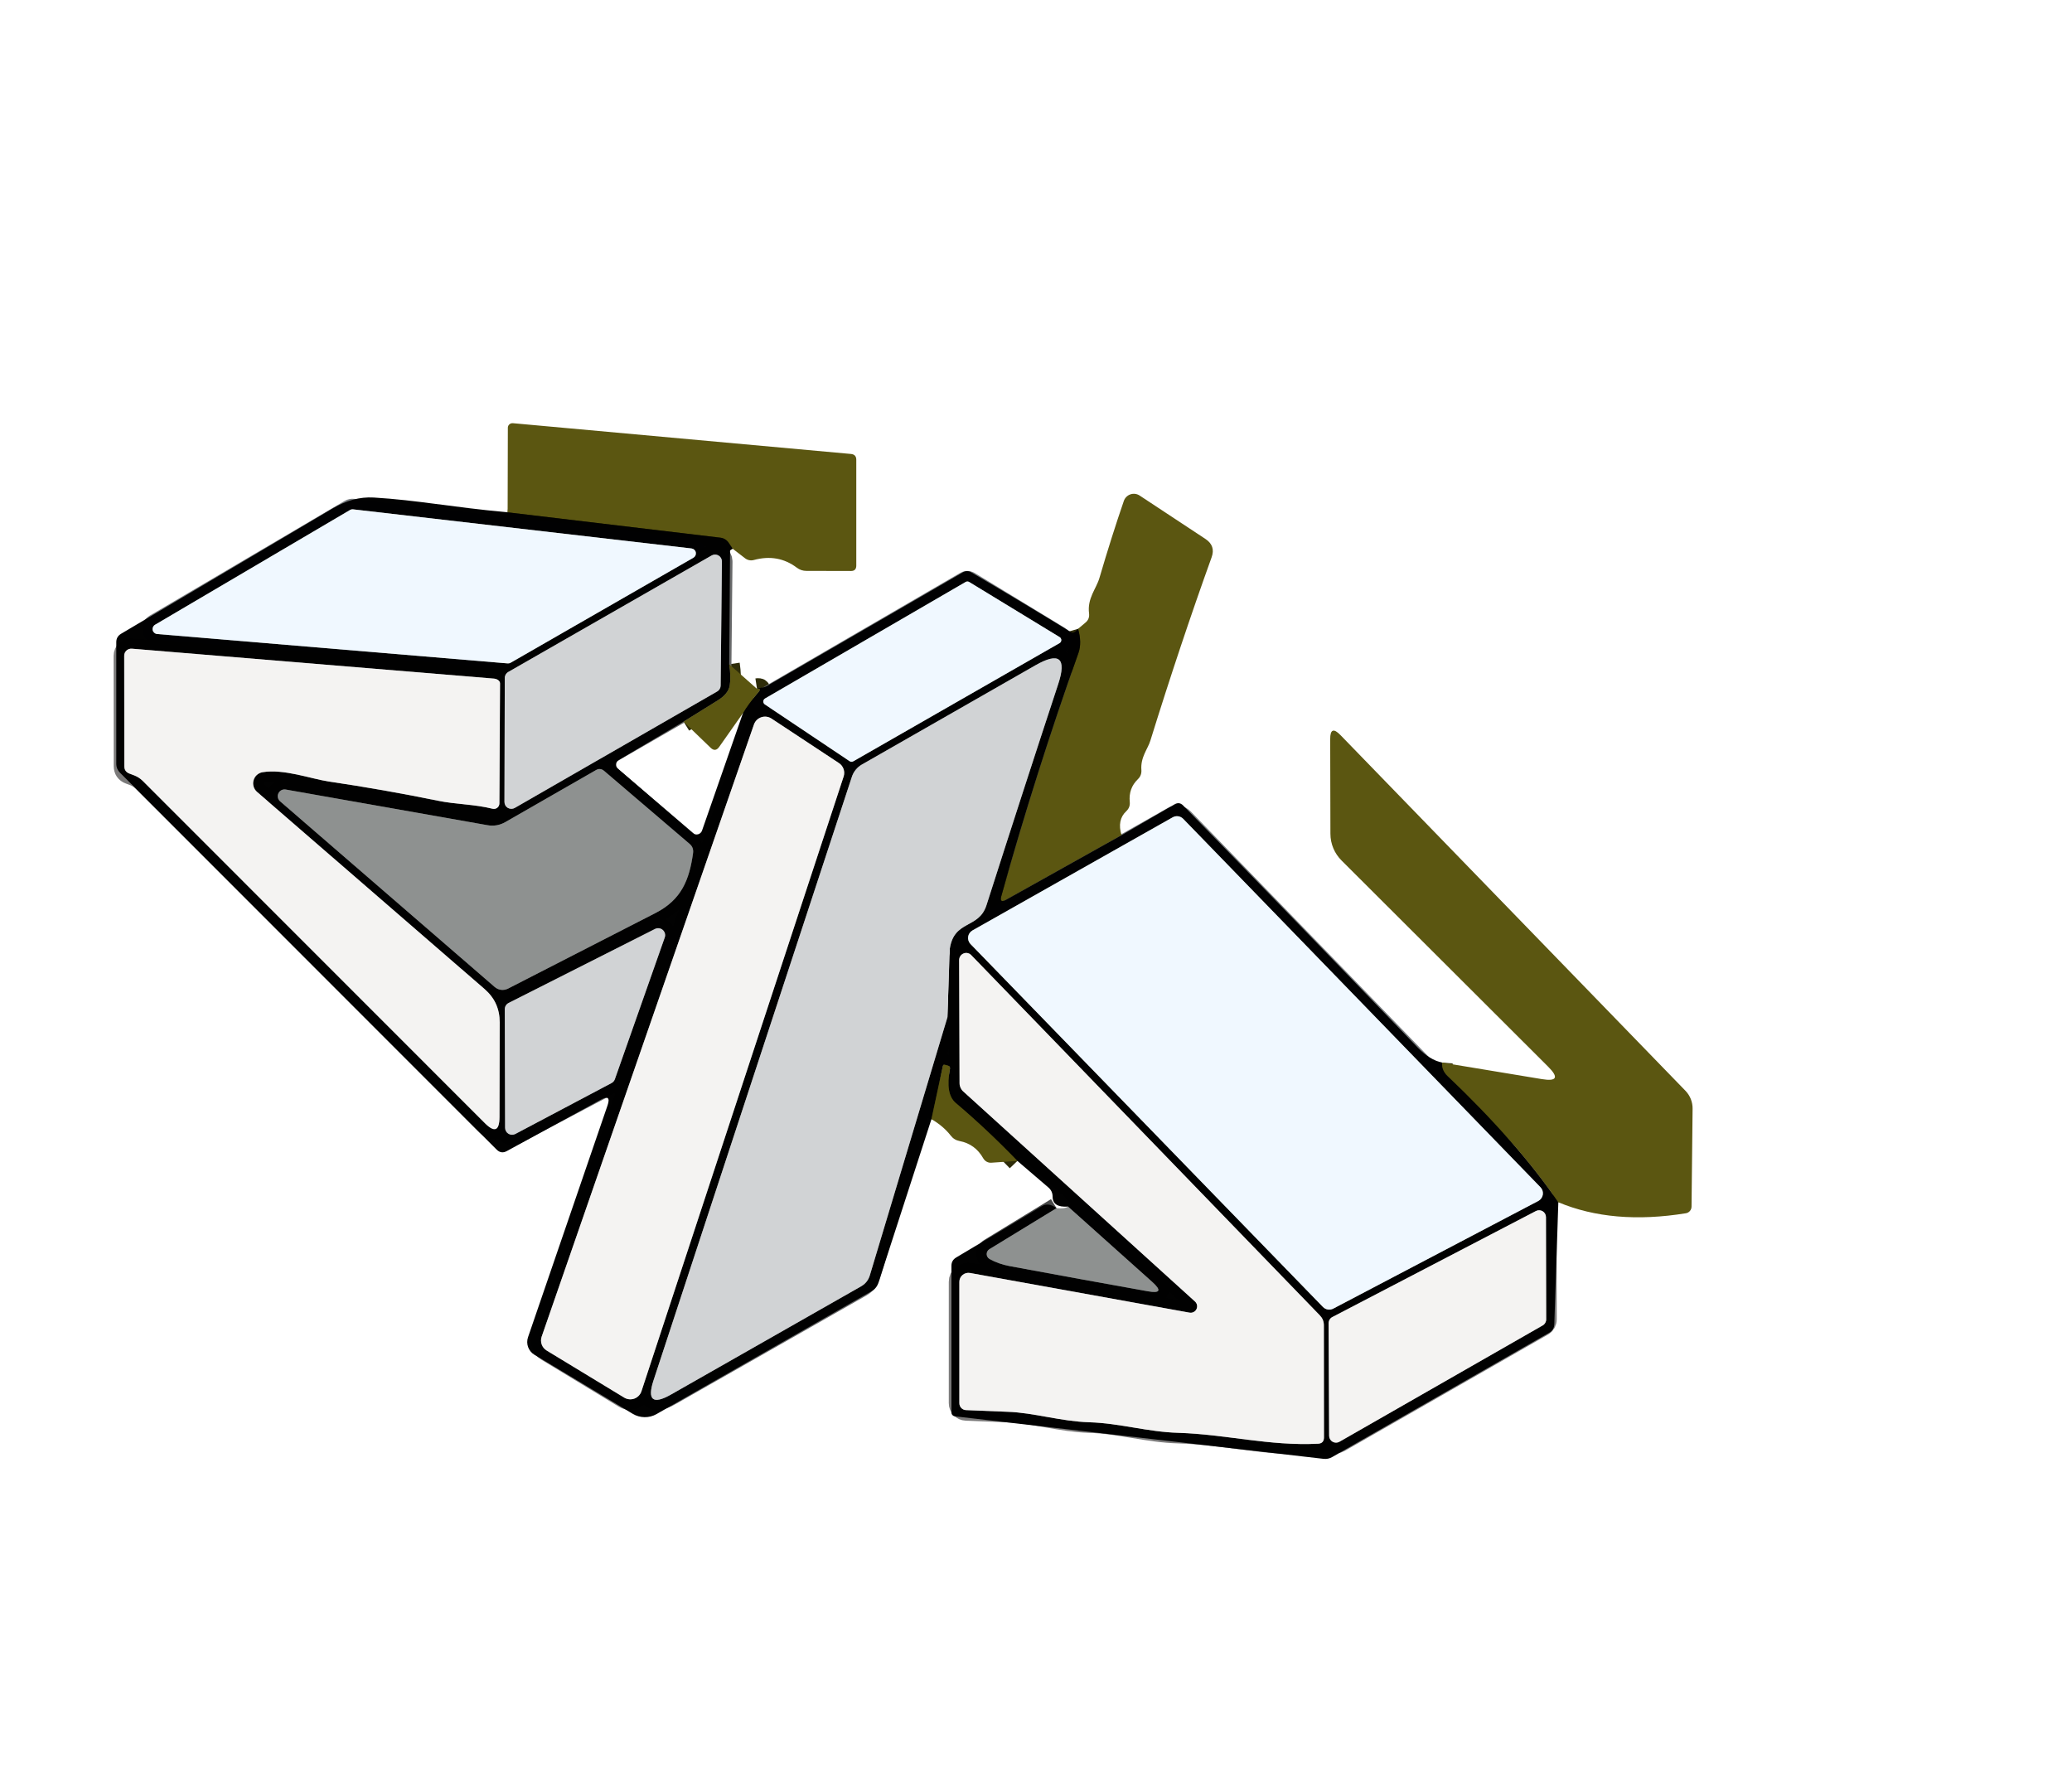
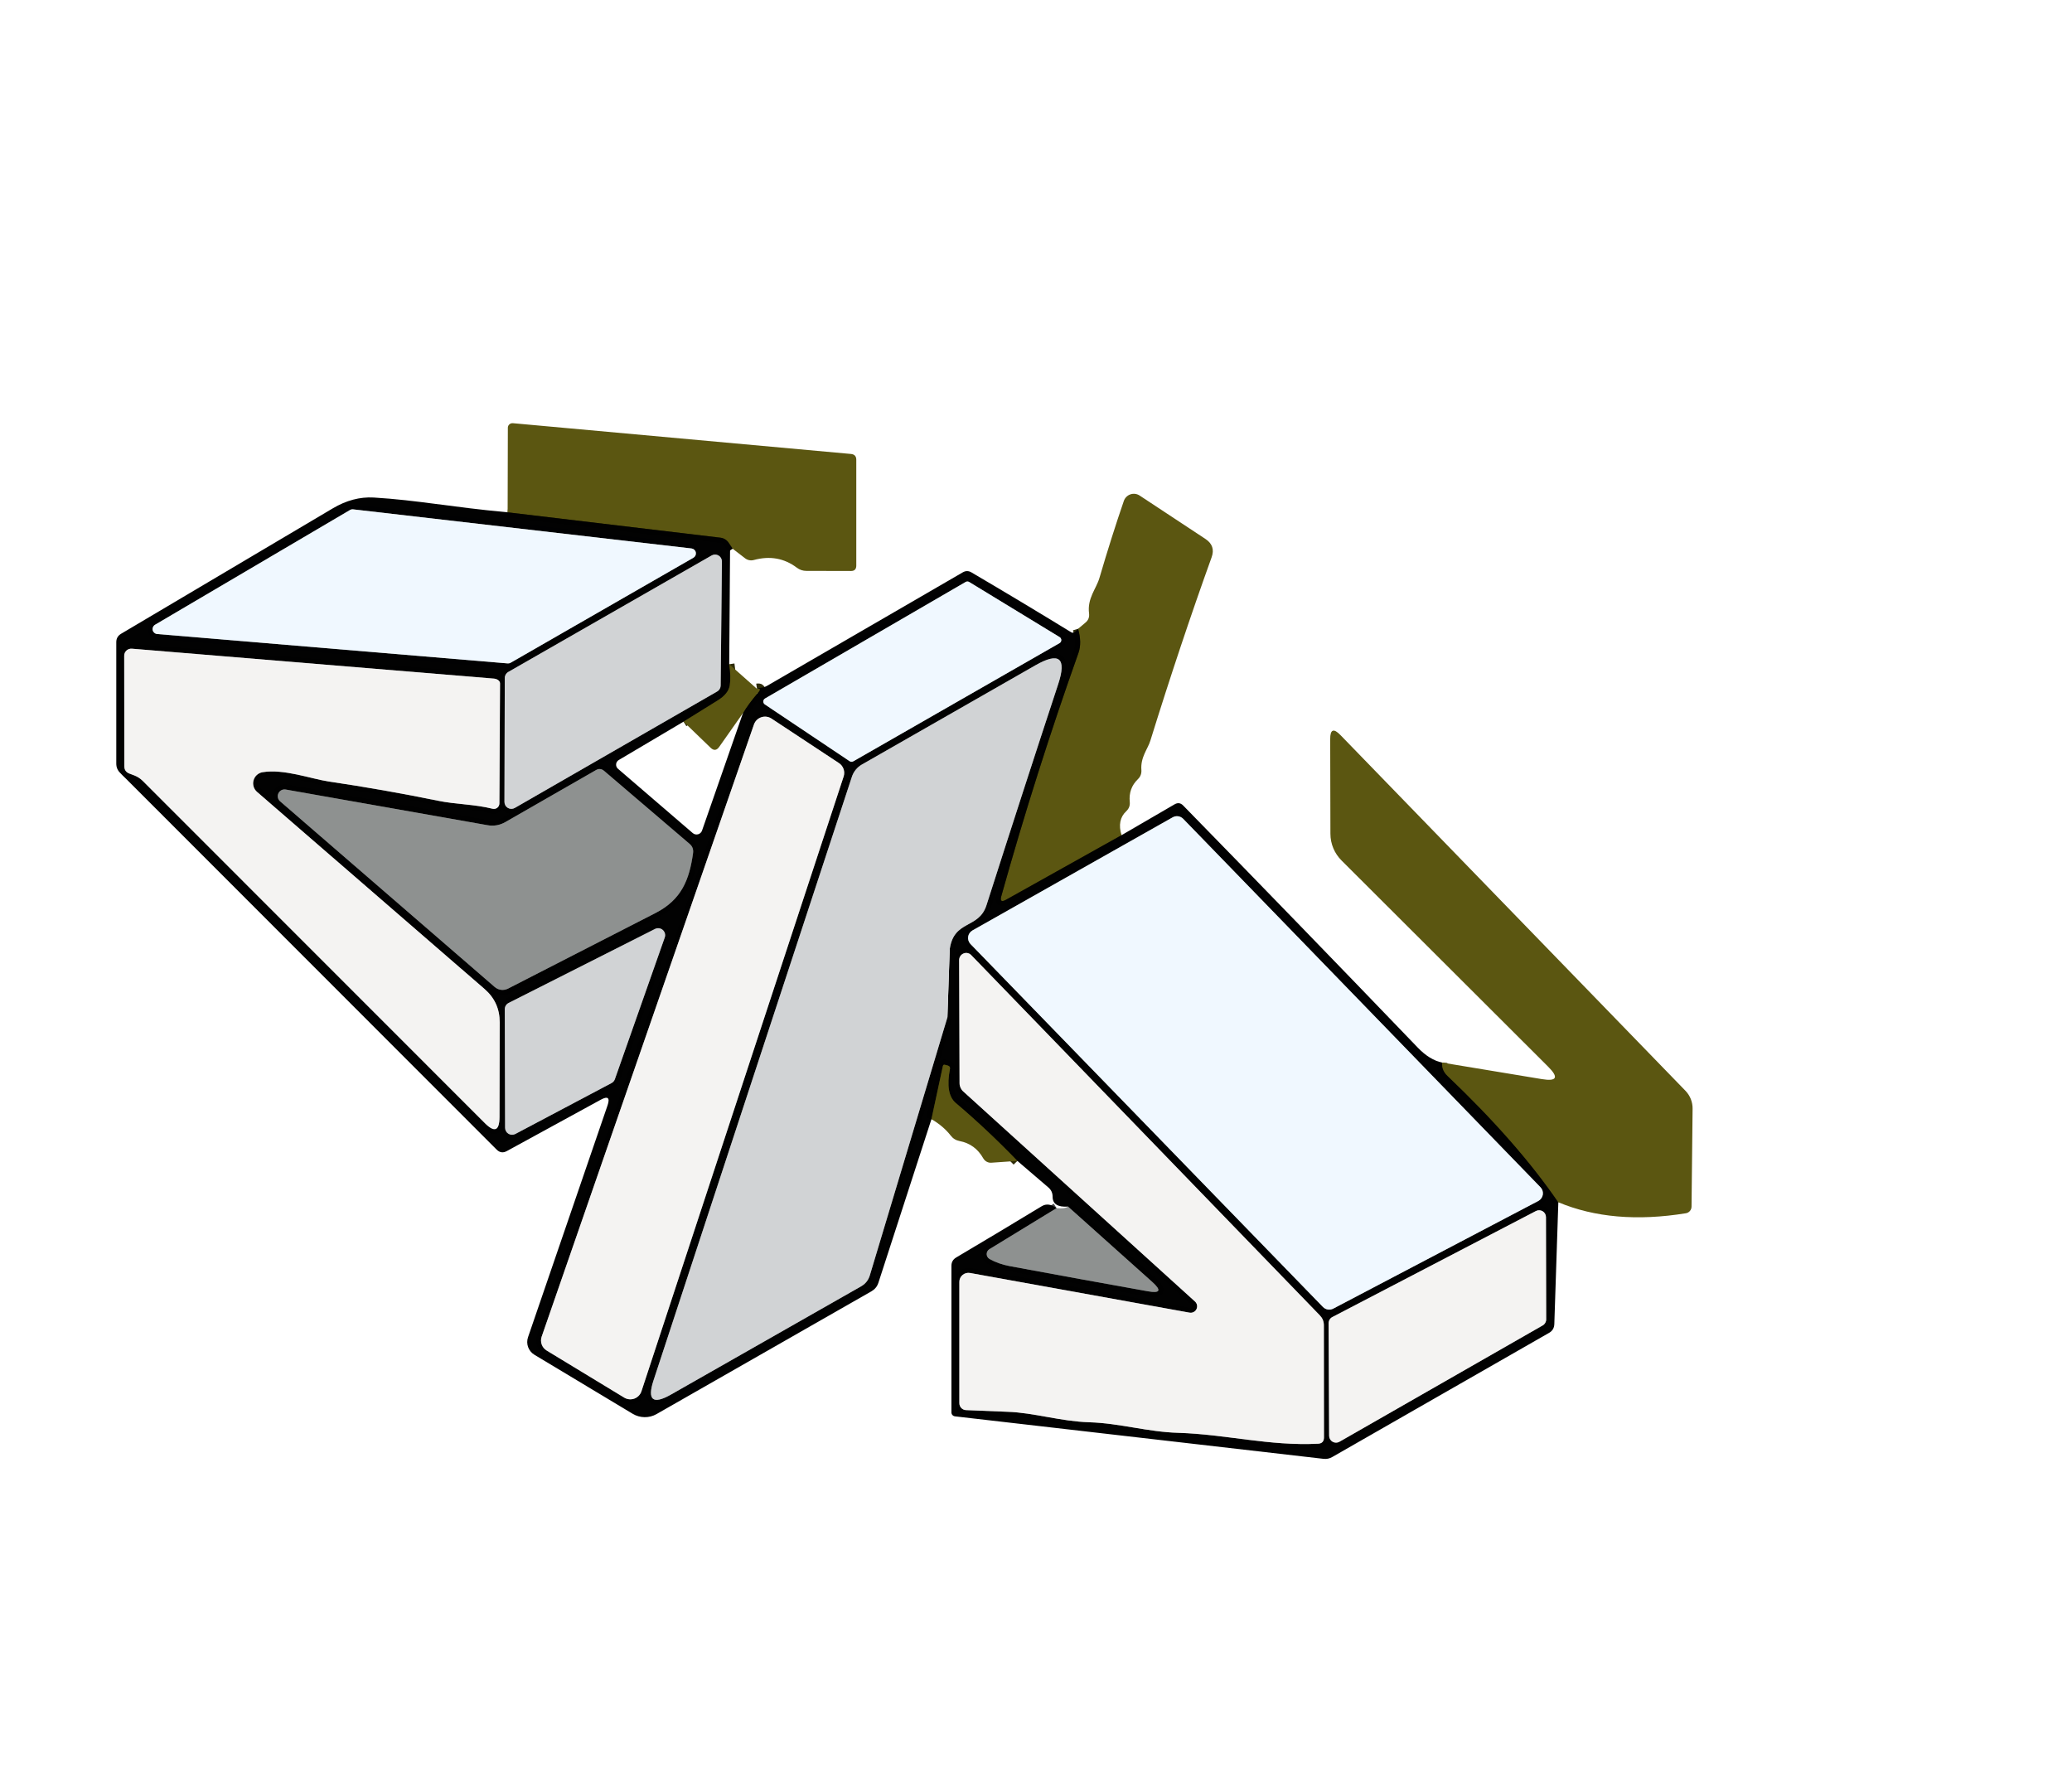
<svg xmlns="http://www.w3.org/2000/svg" version="1.1" viewBox="0.00 0.00 196.00 169.00">
-   <g stroke-width="2.00" fill="none" stroke-linecap="butt">
+   <g strokeWidth="2.00" fill="none" strokeLinecap="butt">
    <path stroke="#2e2c09" vector-effect="non-scaling-stroke" d="   M 69.30 51.90   L 68.94 51.36   A 1.10 1.08 76.8 0 0 68.15 50.86   L 48.02 48.46" />
    <path stroke="#2e2c09" vector-effect="non-scaling-stroke" d="   M 68.98 62.83   Q 69.16 64.04 69.03 64.84   Q 68.90 65.63 67.88 66.26   Q 66.28 67.25 64.66 68.26" />
    <path stroke="#2e2c09" vector-effect="non-scaling-stroke" d="   M 70.28 67.45   Q 70.74 66.64 71.74 65.47   Q 72.06 65.09 71.61 65.16" />
    <path stroke="#2e2c09" vector-effect="non-scaling-stroke" d="   M 136.42 100.51   Q 136.36 101.23 136.93 101.77   Q 143.52 108.04 147.41 113.72" />
    <path stroke="#484949" vector-effect="non-scaling-stroke" d="   M 99.94 114.28   L 93.59 118.16   A 0.54 0.54 0.0 0 0 93.61 119.09   Q 94.45 119.56 95.51 119.76   Q 102.25 121.01 108.57 122.14   Q 110.34 122.46 109.00 121.26   L 101.03 114.13" />
    <path stroke="#2e2c09" vector-effect="non-scaling-stroke" d="   M 96.24 109.81   Q 93.42 106.88 90.40 104.32   Q 89.41 103.47 89.86 101.11   Q 89.91 100.87 89.66 100.79   L 89.39 100.72   Q 89.23 100.67 89.19 100.84   L 88.11 105.86" />
    <path stroke="#2e2c09" vector-effect="non-scaling-stroke" d="   M 106.09 79.00   L 95.16 85.11   Q 94.52 85.46 94.72 84.76   Q 97.98 73.11 102.01 61.78   Q 102.36 60.80 101.98 59.48" />
    <path stroke="#797d80" vector-effect="non-scaling-stroke" d="   M 33.41 48.18   A 0.47 0.47 0.0 0 0 33.11 48.24   L 14.66 59.10   A 0.47 0.47 0.0 0 0 14.86 59.97   L 48.02 62.75   A 0.47 0.47 0.0 0 0 48.30 62.69   L 65.60 52.75   A 0.47 0.47 0.0 0 0 65.42 51.88   L 33.41 48.18" />
    <path stroke="#696a6b" vector-effect="non-scaling-stroke" d="   M 48.08 63.56   A 0.65 0.65 0.0 0 0 47.75 64.13   L 47.72 75.85   A 0.65 0.65 0.0 0 0 48.70 76.42   L 67.85 65.40   A 0.65 0.65 0.0 0 0 68.17 64.84   L 68.29 53.11   A 0.65 0.65 0.0 0 0 67.32 52.54   L 48.08 63.56" />
    <path stroke="#797d80" vector-effect="non-scaling-stroke" d="   M 100.23 60.83   A 0.33 0.33 0.0 0 0 100.23 60.26   L 91.68 55.05   A 0.33 0.33 0.0 0 0 91.34 55.05   L 72.37 66.07   A 0.33 0.33 0.0 0 0 72.35 66.63   L 80.37 72.00   A 0.33 0.33 0.0 0 0 80.72 72.01   L 100.23 60.83" />
    <path stroke="#7b7a7a" vector-effect="non-scaling-stroke" d="   M 24.84 73.04   C 26.87 72.71 29.42 73.67 31.09 73.92   Q 36.31 74.69 41.48 75.75   C 43.07 76.08 44.90 76.07 46.60 76.50   A 0.52 0.52 0.0 0 0 47.24 76.00   L 47.30 64.65   A 0.62 0.43 3.8 0 0 46.73 64.19   L 12.48 61.36   A 0.67 0.66 2.4 0 0 11.75 62.02   L 11.76 72.47   Q 11.76 72.99 12.24 73.17   L 12.69 73.34   A 2.37 2.29 76.5 0 1 13.49 73.85   L 45.87 106.24   Q 47.24 107.61 47.25 105.67   L 47.27 96.69   Q 47.27 94.80 45.85 93.56   L 24.32 74.91   A 1.07 1.07 0.0 0 1 24.84 73.04" />
    <path stroke="#696a6b" vector-effect="non-scaling-stroke" d="   M 89.84 89.79   C 90.23 86.98 92.60 87.90 93.32 85.61   Q 96.86 74.54 100.10 64.71   Q 101.33 60.99 97.93 62.94   L 81.54 72.31   A 2.09 2.08 84.3 0 0 80.58 73.49   L 61.82 130.57   Q 60.90 133.37 63.47 131.91   L 81.46 121.67   Q 82.07 121.32 82.28 120.64   L 89.62 96.23" />
    <path stroke="#7b7a7a" vector-effect="non-scaling-stroke" d="   M 79.80 73.46   A 1.11 1.11 0.0 0 0 79.36 72.18   L 72.98 67.97   A 1.11 1.11 0.0 0 0 71.32 68.53   L 51.24 126.43   A 1.11 1.11 0.0 0 0 51.72 127.75   L 59.05 132.20   A 1.11 1.11 0.0 0 0 60.68 131.59   L 79.80 73.46" />
    <path stroke="#484949" vector-effect="non-scaling-stroke" d="   M 26.49 75.79   L 46.80 93.36   A 1.14 1.12 -37.6 0 0 48.06 93.51   Q 55.09 89.90 62.01 86.36   C 64.47 85.10 65.21 83.22 65.56 80.69   Q 65.63 80.16 65.23 79.82   L 57.15 72.92   Q 56.78 72.60 56.36 72.85   L 47.82 77.75   Q 47.01 78.22 46.09 78.05   L 27.02 74.68   A 0.64 0.64 0.0 0 0 26.49 75.79" />
    <path stroke="#797d80" vector-effect="non-scaling-stroke" d="   M 125.15 123.63   A 0.82 0.82 0.0 0 0 126.12 123.78   L 145.51 113.60   A 0.82 0.82 0.0 0 0 145.72 112.30   L 111.92 77.45   A 0.82 0.82 0.0 0 0 110.93 77.31   L 91.99 88.01   A 0.82 0.82 0.0 0 0 91.80 89.29   L 125.15 123.63" />
    <path stroke="#696a6b" vector-effect="non-scaling-stroke" d="   M 57.84 102.45   A 0.66 0.66 0.0 0 0 58.16 102.09   L 62.88 88.68   A 0.66 0.66 0.0 0 0 61.96 87.87   L 48.11 94.87   A 0.66 0.66 0.0 0 0 47.75 95.46   L 47.78 106.68   A 0.66 0.66 0.0 0 0 48.75 107.26   L 57.84 102.45" />
    <path stroke="#7b7a7a" vector-effect="non-scaling-stroke" d="   M 112.51 124.16   L 91.76 120.41   A 0.86 0.85 5.1 0 0 90.75 121.25   L 90.75 132.72   A 0.66 0.65 -89.1 0 0 91.38 133.38   Q 93.36 133.47 95.32 133.54   C 97.79 133.62 100.35 134.45 103.03 134.53   C 105.97 134.62 108.55 135.45 111.48 135.53   C 115.98 135.67 120.05 136.79 124.68 136.56   Q 125.24 136.53 125.24 135.97   L 125.23 125.35   Q 125.23 124.82 124.86 124.43   L 91.87 90.34   A 0.67 0.66 -67.3 0 0 90.73 90.81   L 90.77 102.46   A 1.05 1.04 -69.4 0 0 91.12 103.24   L 113.03 123.10   A 0.61 0.61 0.0 0 1 112.51 124.16" />
    <path stroke="#7b7a7a" vector-effect="non-scaling-stroke" d="   M 126.03 124.58   A 0.65 0.65 0.0 0 0 125.68 125.16   L 125.73 135.81   A 0.65 0.65 0.0 0 0 126.71 136.37   L 145.93 125.37   A 0.65 0.65 0.0 0 0 146.26 124.80   L 146.24 115.13   A 0.65 0.65 0.0 0 0 145.29 114.55   L 126.03 124.58" />
  </g>
  <path fill="#5b5611" d="   M 69.30 51.90   L 68.94 51.36   A 1.10 1.08 76.8 0 0 68.15 50.86   L 48.02 48.46   L 48.04 40.46   A 0.44 0.43 2.4 0 1 48.52 40.03   L 80.50 42.94   Q 81.00 42.99 81.00 43.49   L 81.00 53.50   Q 81.00 54.01 80.50 54.01   L 76.28 54.00   Q 75.78 54.00 75.38 53.70   Q 73.59 52.35 71.31 52.97   A 0.95 0.94 56.0 0 1 70.47 52.80   L 69.30 51.90   Z" />
  <path fill="#5b5611" d="   M 106.09 79.00   L 95.16 85.11   Q 94.52 85.46 94.72 84.76   Q 97.98 73.11 102.01 61.78   Q 102.36 60.80 101.98 59.48   L 102.68 58.89   Q 103.08 58.56 103.02 58.04   C 102.83 56.59 103.70 55.70 104.00 54.67   Q 105.16 50.72 106.31 47.38   A 1.00 1.00 0.0 0 1 107.80 46.87   L 114.03 50.98   Q 115.01 51.63 114.61 52.72   Q 111.63 61.00 108.82 70.05   C 108.58 70.85 107.87 71.61 107.97 72.85   Q 108.00 73.35 107.64 73.70   Q 106.74 74.57 106.87 75.86   Q 106.92 76.37 106.54 76.73   Q 105.65 77.56 106.09 79.00   Z" />
  <path fill="#010101" fill-opacity="0.996" d="   M 48.02 48.46   L 68.15 50.86   A 1.10 1.08 76.8 0 1 68.94 51.36   L 69.30 51.90   Q 69.19 51.96 69.07 52.02   Q 69.06 52.03 69.06 52.04   L 68.98 62.83   Q 69.16 64.04 69.03 64.84   Q 68.90 65.63 67.88 66.26   Q 66.28 67.25 64.66 68.26   L 58.53 71.89   A 0.51 0.51 0.0 0 0 58.46 72.72   L 65.53 78.80   A 0.55 0.55 0.0 0 0 66.41 78.56   L 70.28 67.45   Q 70.74 66.64 71.74 65.47   Q 72.06 65.09 71.61 65.16   Q 71.85 65.07 72.02 65.05   Q 72.33 65.01 72.60 64.85   L 91.07 54.14   Q 91.48 53.90 91.89 54.14   Q 96.67 56.95 101.34 59.81   Q 101.58 59.96 101.98 59.48   Q 102.36 60.80 102.01 61.78   Q 97.98 73.11 94.72 84.76   Q 94.52 85.46 95.16 85.11   L 106.09 79.00   L 111.11 76.08   Q 111.56 75.82 111.92 76.19   Q 123.09 87.62 134.13 99.11   Q 135.24 100.26 136.42 100.51   Q 136.36 101.23 136.93 101.77   Q 143.52 108.04 147.41 113.72   L 147.03 125.25   Q 147.01 125.80 146.54 126.07   L 126.02 137.82   Q 125.64 138.04 125.20 137.99   L 90.33 133.97   A 0.38 0.37 3.5 0 1 90.00 133.60   L 90.00 119.73   Q 90.00 119.22 90.44 118.95   Q 94.51 116.54 98.55 114.09   Q 99.19 113.71 99.94 114.28   L 93.59 118.16   A 0.54 0.54 0.0 0 0 93.61 119.09   Q 94.45 119.56 95.51 119.76   Q 102.25 121.01 108.57 122.14   Q 110.34 122.46 109.00 121.26   L 101.03 114.13   Q 99.57 114.23 99.57 113.19   Q 99.57 112.66 99.17 112.32   L 96.24 109.81   Q 93.42 106.88 90.40 104.32   Q 89.41 103.47 89.86 101.11   Q 89.91 100.87 89.66 100.79   L 89.39 100.72   Q 89.23 100.67 89.19 100.84   L 88.11 105.86   L 83.09 121.34   Q 82.92 121.86 82.44 122.14   L 62.10 133.76   A 2.24 2.23 45.6 0 1 59.85 133.73   L 50.56 128.15   A 1.41 1.40 25.1 0 1 49.95 126.48   L 57.47 104.56   Q 57.84 103.47 56.83 104.02   L 47.94 108.88   Q 47.41 109.17 46.98 108.74   L 11.37 73.11   Q 11.00 72.75 11.00 72.23   L 11.00 60.74   Q 11.00 60.22 11.45 59.95   Q 21.47 54.01 31.47 48.09   Q 33.39 46.95 35.35 47.06   C 39.50 47.31 42.62 47.96 48.02 48.46   Z   M 33.41 48.18   A 0.47 0.47 0.0 0 0 33.11 48.24   L 14.66 59.10   A 0.47 0.47 0.0 0 0 14.86 59.97   L 48.02 62.75   A 0.47 0.47 0.0 0 0 48.30 62.69   L 65.60 52.75   A 0.47 0.47 0.0 0 0 65.42 51.88   L 33.41 48.18   Z   M 48.08 63.56   A 0.65 0.65 0.0 0 0 47.75 64.13   L 47.72 75.85   A 0.65 0.65 0.0 0 0 48.70 76.42   L 67.85 65.40   A 0.65 0.65 0.0 0 0 68.17 64.84   L 68.29 53.11   A 0.65 0.65 0.0 0 0 67.32 52.54   L 48.08 63.56   Z   M 100.23 60.83   A 0.33 0.33 0.0 0 0 100.23 60.26   L 91.68 55.05   A 0.33 0.33 0.0 0 0 91.34 55.05   L 72.37 66.07   A 0.33 0.33 0.0 0 0 72.35 66.63   L 80.37 72.00   A 0.33 0.33 0.0 0 0 80.72 72.01   L 100.23 60.83   Z   M 24.84 73.04   C 26.87 72.71 29.42 73.67 31.09 73.92   Q 36.31 74.69 41.48 75.75   C 43.07 76.08 44.90 76.07 46.60 76.50   A 0.52 0.52 0.0 0 0 47.24 76.00   L 47.30 64.65   A 0.62 0.43 3.8 0 0 46.73 64.19   L 12.48 61.36   A 0.67 0.66 2.4 0 0 11.75 62.02   L 11.76 72.47   Q 11.76 72.99 12.24 73.17   L 12.69 73.34   A 2.37 2.29 76.5 0 1 13.49 73.85   L 45.87 106.24   Q 47.24 107.61 47.25 105.67   L 47.27 96.69   Q 47.27 94.80 45.85 93.56   L 24.32 74.91   A 1.07 1.07 0.0 0 1 24.84 73.04   Z   M 89.62 96.23   L 89.84 89.79   C 90.23 86.98 92.60 87.90 93.32 85.61   Q 96.86 74.54 100.10 64.71   Q 101.33 60.99 97.93 62.94   L 81.54 72.31   A 2.09 2.08 84.3 0 0 80.58 73.49   L 61.82 130.57   Q 60.90 133.37 63.47 131.91   L 81.46 121.67   Q 82.07 121.32 82.28 120.64   L 89.62 96.23   Z   M 79.80 73.46   A 1.11 1.11 0.0 0 0 79.36 72.18   L 72.98 67.97   A 1.11 1.11 0.0 0 0 71.32 68.53   L 51.24 126.43   A 1.11 1.11 0.0 0 0 51.72 127.75   L 59.05 132.20   A 1.11 1.11 0.0 0 0 60.68 131.59   L 79.80 73.46   Z   M 26.49 75.79   L 46.80 93.36   A 1.14 1.12 -37.6 0 0 48.06 93.51   Q 55.09 89.90 62.01 86.36   C 64.47 85.10 65.21 83.22 65.56 80.69   Q 65.63 80.16 65.23 79.82   L 57.15 72.92   Q 56.78 72.60 56.36 72.85   L 47.82 77.75   Q 47.01 78.22 46.09 78.05   L 27.02 74.68   A 0.64 0.64 0.0 0 0 26.49 75.79   Z   M 125.15 123.63   A 0.82 0.82 0.0 0 0 126.12 123.78   L 145.51 113.60   A 0.82 0.82 0.0 0 0 145.72 112.30   L 111.92 77.45   A 0.82 0.82 0.0 0 0 110.93 77.31   L 91.99 88.01   A 0.82 0.82 0.0 0 0 91.80 89.29   L 125.15 123.63   Z   M 57.84 102.45   A 0.66 0.66 0.0 0 0 58.16 102.09   L 62.88 88.68   A 0.66 0.66 0.0 0 0 61.96 87.87   L 48.11 94.87   A 0.66 0.66 0.0 0 0 47.75 95.46   L 47.78 106.68   A 0.66 0.66 0.0 0 0 48.75 107.26   L 57.84 102.45   Z   M 112.51 124.16   L 91.76 120.41   A 0.86 0.85 5.1 0 0 90.75 121.25   L 90.75 132.72   A 0.66 0.65 -89.1 0 0 91.38 133.38   Q 93.36 133.47 95.32 133.54   C 97.79 133.62 100.35 134.45 103.03 134.53   C 105.97 134.62 108.55 135.45 111.48 135.53   C 115.98 135.67 120.05 136.79 124.68 136.56   Q 125.24 136.53 125.24 135.97   L 125.23 125.35   Q 125.23 124.82 124.86 124.43   L 91.87 90.34   A 0.67 0.66 -67.3 0 0 90.73 90.81   L 90.77 102.46   A 1.05 1.04 -69.4 0 0 91.12 103.24   L 113.03 123.10   A 0.61 0.61 0.0 0 1 112.51 124.16   Z   M 126.03 124.58   A 0.65 0.65 0.0 0 0 125.68 125.16   L 125.73 135.81   A 0.65 0.65 0.0 0 0 126.71 136.37   L 145.93 125.37   A 0.65 0.65 0.0 0 0 146.26 124.80   L 146.24 115.13   A 0.65 0.65 0.0 0 0 145.29 114.55   L 126.03 124.58   Z" />
  <path fill="#f0f8ff" d="   M 33.41 48.18   L 65.42 51.88   A 0.47 0.47 0.0 0 1 65.60 52.75   L 48.30 62.69   A 0.47 0.47 0.0 0 1 48.02 62.75   L 14.86 59.97   A 0.47 0.47 0.0 0 1 14.66 59.10   L 33.11 48.24   A 0.47 0.47 0.0 0 1 33.41 48.18   Z" />
  <path fill="#d1d3d5" d="   M 48.08 63.56   L 67.32 52.54   A 0.65 0.65 0.0 0 1 68.29 53.11   L 68.17 64.84   A 0.65 0.65 0.0 0 1 67.85 65.40   L 48.70 76.42   A 0.65 0.65 0.0 0 1 47.72 75.85   L 47.75 64.13   A 0.65 0.65 0.0 0 1 48.08 63.56   Z" />
  <path fill="#f0f8ff" d="   M 100.23 60.83   L 80.72 72.01   A 0.33 0.33 0.0 0 1 80.37 72.00   L 72.35 66.63   A 0.33 0.33 0.0 0 1 72.37 66.07   L 91.34 55.05   A 0.33 0.33 0.0 0 1 91.68 55.05   L 100.23 60.26   A 0.33 0.33 0.0 0 1 100.23 60.83   Z" />
  <path fill="#f4f3f2" d="   M 24.84 73.04   A 1.07 1.07 0.0 0 0 24.32 74.91   L 45.85 93.56   Q 47.27 94.80 47.27 96.69   L 47.25 105.67   Q 47.24 107.61 45.87 106.24   L 13.49 73.85   A 2.37 2.29 76.5 0 0 12.69 73.34   L 12.24 73.17   Q 11.76 72.99 11.76 72.47   L 11.75 62.02   A 0.67 0.66 2.4 0 1 12.48 61.36   L 46.73 64.19   A 0.62 0.43 3.8 0 1 47.30 64.65   L 47.24 76.00   A 0.52 0.52 0.0 0 1 46.60 76.50   C 44.90 76.07 43.07 76.08 41.48 75.75   Q 36.31 74.69 31.09 73.92   C 29.42 73.67 26.87 72.71 24.84 73.04   Z" />
  <path fill="#d1d3d5" d="   M 89.84 89.79   L 89.62 96.23   L 82.28 120.64   Q 82.07 121.32 81.46 121.67   L 63.47 131.91   Q 60.90 133.37 61.82 130.57   L 80.58 73.49   A 2.09 2.08 84.3 0 1 81.54 72.31   L 97.93 62.94   Q 101.33 60.99 100.10 64.71   Q 96.86 74.54 93.32 85.61   C 92.60 87.90 90.23 86.98 89.84 89.79   Z" />
  <path fill="#5b5611" d="   M 68.98 62.83   L 71.61 65.16   Q 72.06 65.09 71.74 65.47   Q 70.74 66.64 70.28 67.45   L 68.03 70.65   Q 67.67 71.16 67.22 70.73   L 64.66 68.26   Q 66.28 67.25 67.88 66.26   Q 68.90 65.63 69.03 64.84   Q 69.16 64.04 68.98 62.83   Z" />
  <path fill="#f4f3f2" d="   M 79.80 73.46   L 60.68 131.59   A 1.11 1.11 0.0 0 1 59.05 132.20   L 51.72 127.75   A 1.11 1.11 0.0 0 1 51.24 126.43   L 71.32 68.53   A 1.11 1.11 0.0 0 1 72.98 67.97   L 79.36 72.18   A 1.11 1.11 0.0 0 1 79.80 73.46   Z" />
  <path fill="#5b5611" d="   M 147.41 113.72   Q 143.52 108.04 136.93 101.77   Q 136.36 101.23 136.42 100.51   L 145.84 102.07   Q 147.99 102.43 146.44 100.89   L 126.91 81.40   A 3.58 3.57 22.4 0 1 125.85 78.86   L 125.83 69.93   Q 125.82 68.52 126.80 69.53   L 159.43 103.17   A 2.41 2.39 23.6 0 1 160.11 104.89   L 160.01 114.14   A 0.64 0.64 0.0 0 1 159.48 114.76   Q 152.57 115.88 147.41 113.72   Z" />
  <path fill="#8e9190" d="   M 46.80 93.36   L 26.49 75.79   A 0.64 0.64 0.0 0 1 27.02 74.68   L 46.09 78.05   Q 47.01 78.22 47.82 77.75   L 56.36 72.85   Q 56.78 72.60 57.15 72.92   L 65.23 79.82   Q 65.63 80.16 65.56 80.69   C 65.21 83.22 64.47 85.10 62.01 86.36   Q 55.09 89.90 48.06 93.51   A 1.14 1.12 -37.6 0 1 46.80 93.36   Z" />
  <path fill="#f0f8ff" d="   M 125.15 123.63   L 91.80 89.29   A 0.82 0.82 0.0 0 1 91.99 88.01   L 110.93 77.31   A 0.82 0.82 0.0 0 1 111.92 77.45   L 145.72 112.30   A 0.82 0.82 0.0 0 1 145.51 113.60   L 126.12 123.78   A 0.82 0.82 0.0 0 1 125.15 123.63   Z" />
  <path fill="#d1d3d5" d="   M 57.84 102.45   L 48.75 107.26   A 0.66 0.66 0.0 0 1 47.78 106.68   L 47.75 95.46   A 0.66 0.66 0.0 0 1 48.11 94.87   L 61.96 87.87   A 0.66 0.66 0.0 0 1 62.88 88.68   L 58.16 102.09   A 0.66 0.66 0.0 0 1 57.84 102.45   Z" />
  <path fill="#f4f3f2" d="   M 112.51 124.16   A 0.61 0.61 0.0 0 0 113.03 123.10   L 91.12 103.24   A 1.05 1.04 -69.4 0 1 90.77 102.46   L 90.73 90.81   A 0.67 0.66 -67.3 0 1 91.87 90.34   L 124.86 124.43   Q 125.23 124.82 125.23 125.35   L 125.24 135.97   Q 125.24 136.53 124.68 136.56   C 120.05 136.79 115.98 135.67 111.48 135.53   C 108.55 135.45 105.97 134.62 103.03 134.53   C 100.35 134.45 97.79 133.62 95.32 133.54   Q 93.36 133.47 91.38 133.38   A 0.66 0.65 -89.1 0 1 90.75 132.72   L 90.75 121.25   A 0.86 0.85 5.1 0 1 91.76 120.41   L 112.51 124.16   Z" />
  <path fill="#5b5611" d="   M 96.24 109.81   L 93.78 109.98   A 0.82 0.80 72.2 0 1 93.02 109.58   Q 92.25 108.21 90.77 107.93   Q 90.25 107.83 89.93 107.41   Q 89.24 106.52 88.11 105.86   L 89.19 100.84   Q 89.23 100.67 89.39 100.72   L 89.66 100.79   Q 89.91 100.87 89.86 101.11   Q 89.41 103.47 90.40 104.32   Q 93.42 106.88 96.24 109.81   Z" />
  <path fill="#8e9190" d="   M 99.94 114.28   Q 100.70 114.36 101.03 114.13   L 109.00 121.26   Q 110.34 122.46 108.57 122.14   Q 102.25 121.01 95.51 119.76   Q 94.45 119.56 93.61 119.09   A 0.54 0.54 0.0 0 1 93.59 118.16   L 99.94 114.28   Z" />
  <path fill="#f4f3f2" d="   M 126.03 124.58   L 145.29 114.55   A 0.65 0.65 0.0 0 1 146.24 115.13   L 146.26 124.80   A 0.65 0.65 0.0 0 1 145.93 125.37   L 126.71 136.37   A 0.65 0.65 0.0 0 1 125.73 135.81   L 125.68 125.16   A 0.65 0.65 0.0 0 1 126.03 124.58   Z" />
</svg>
